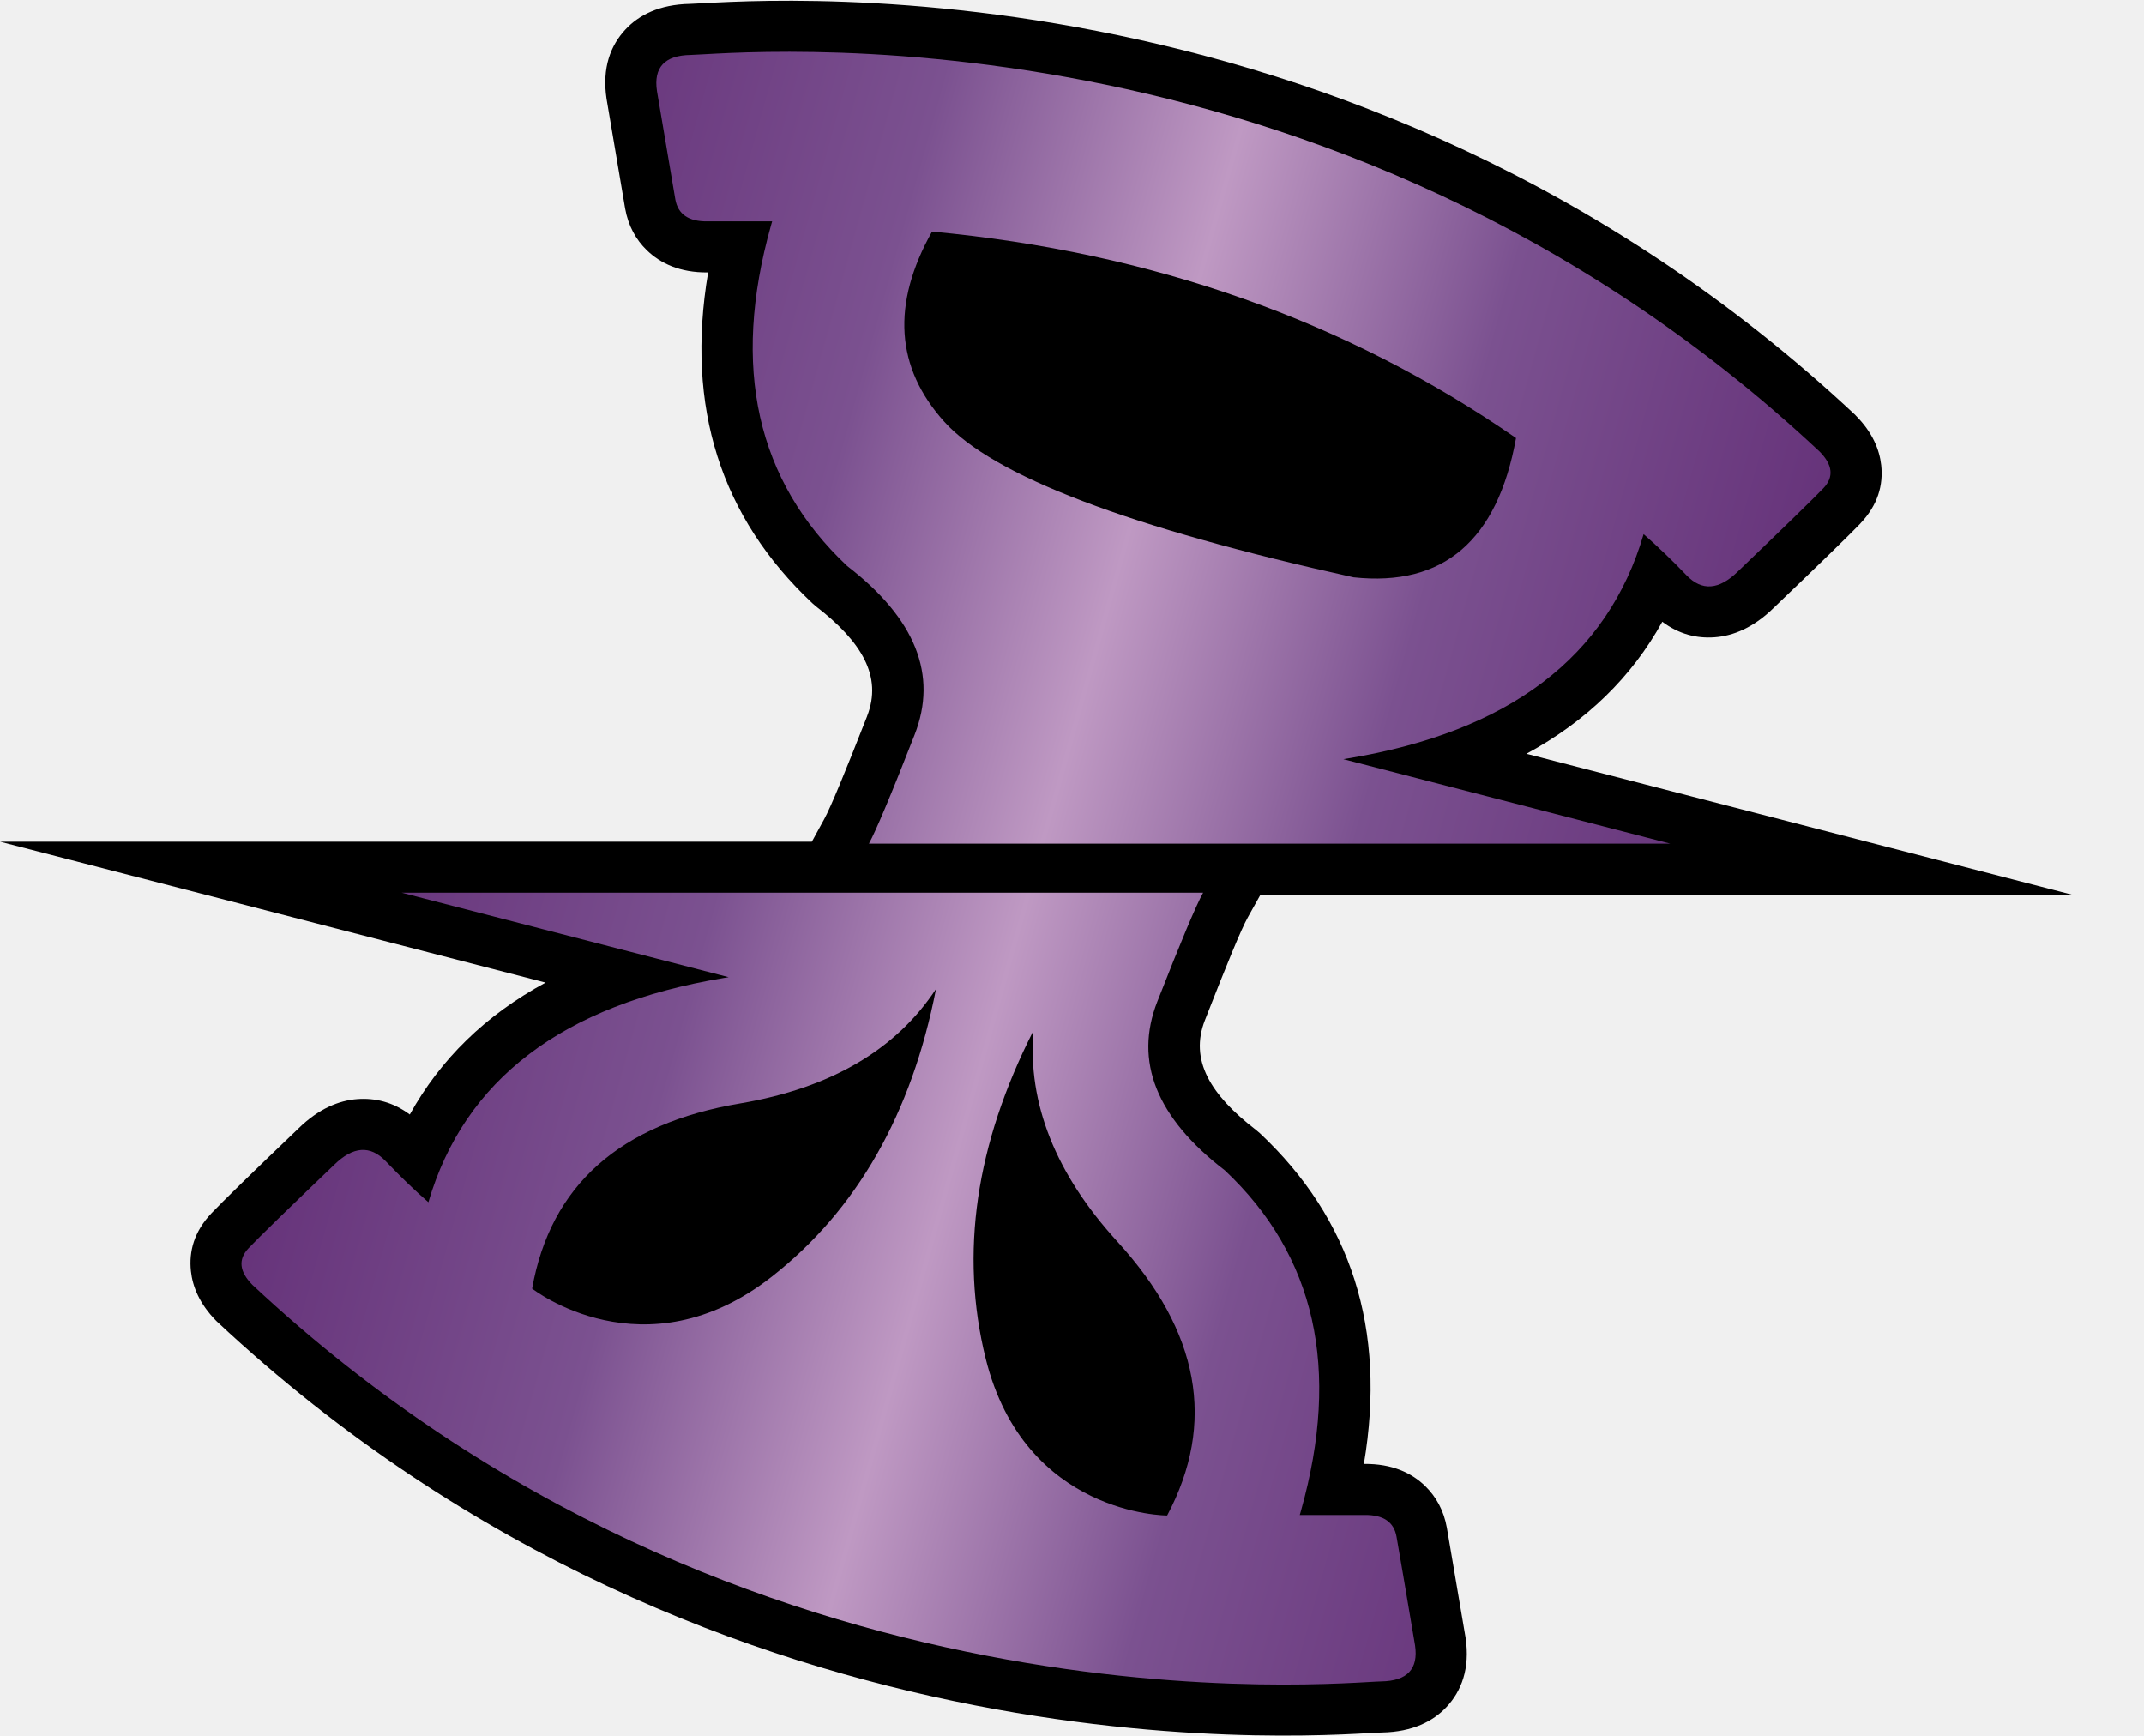
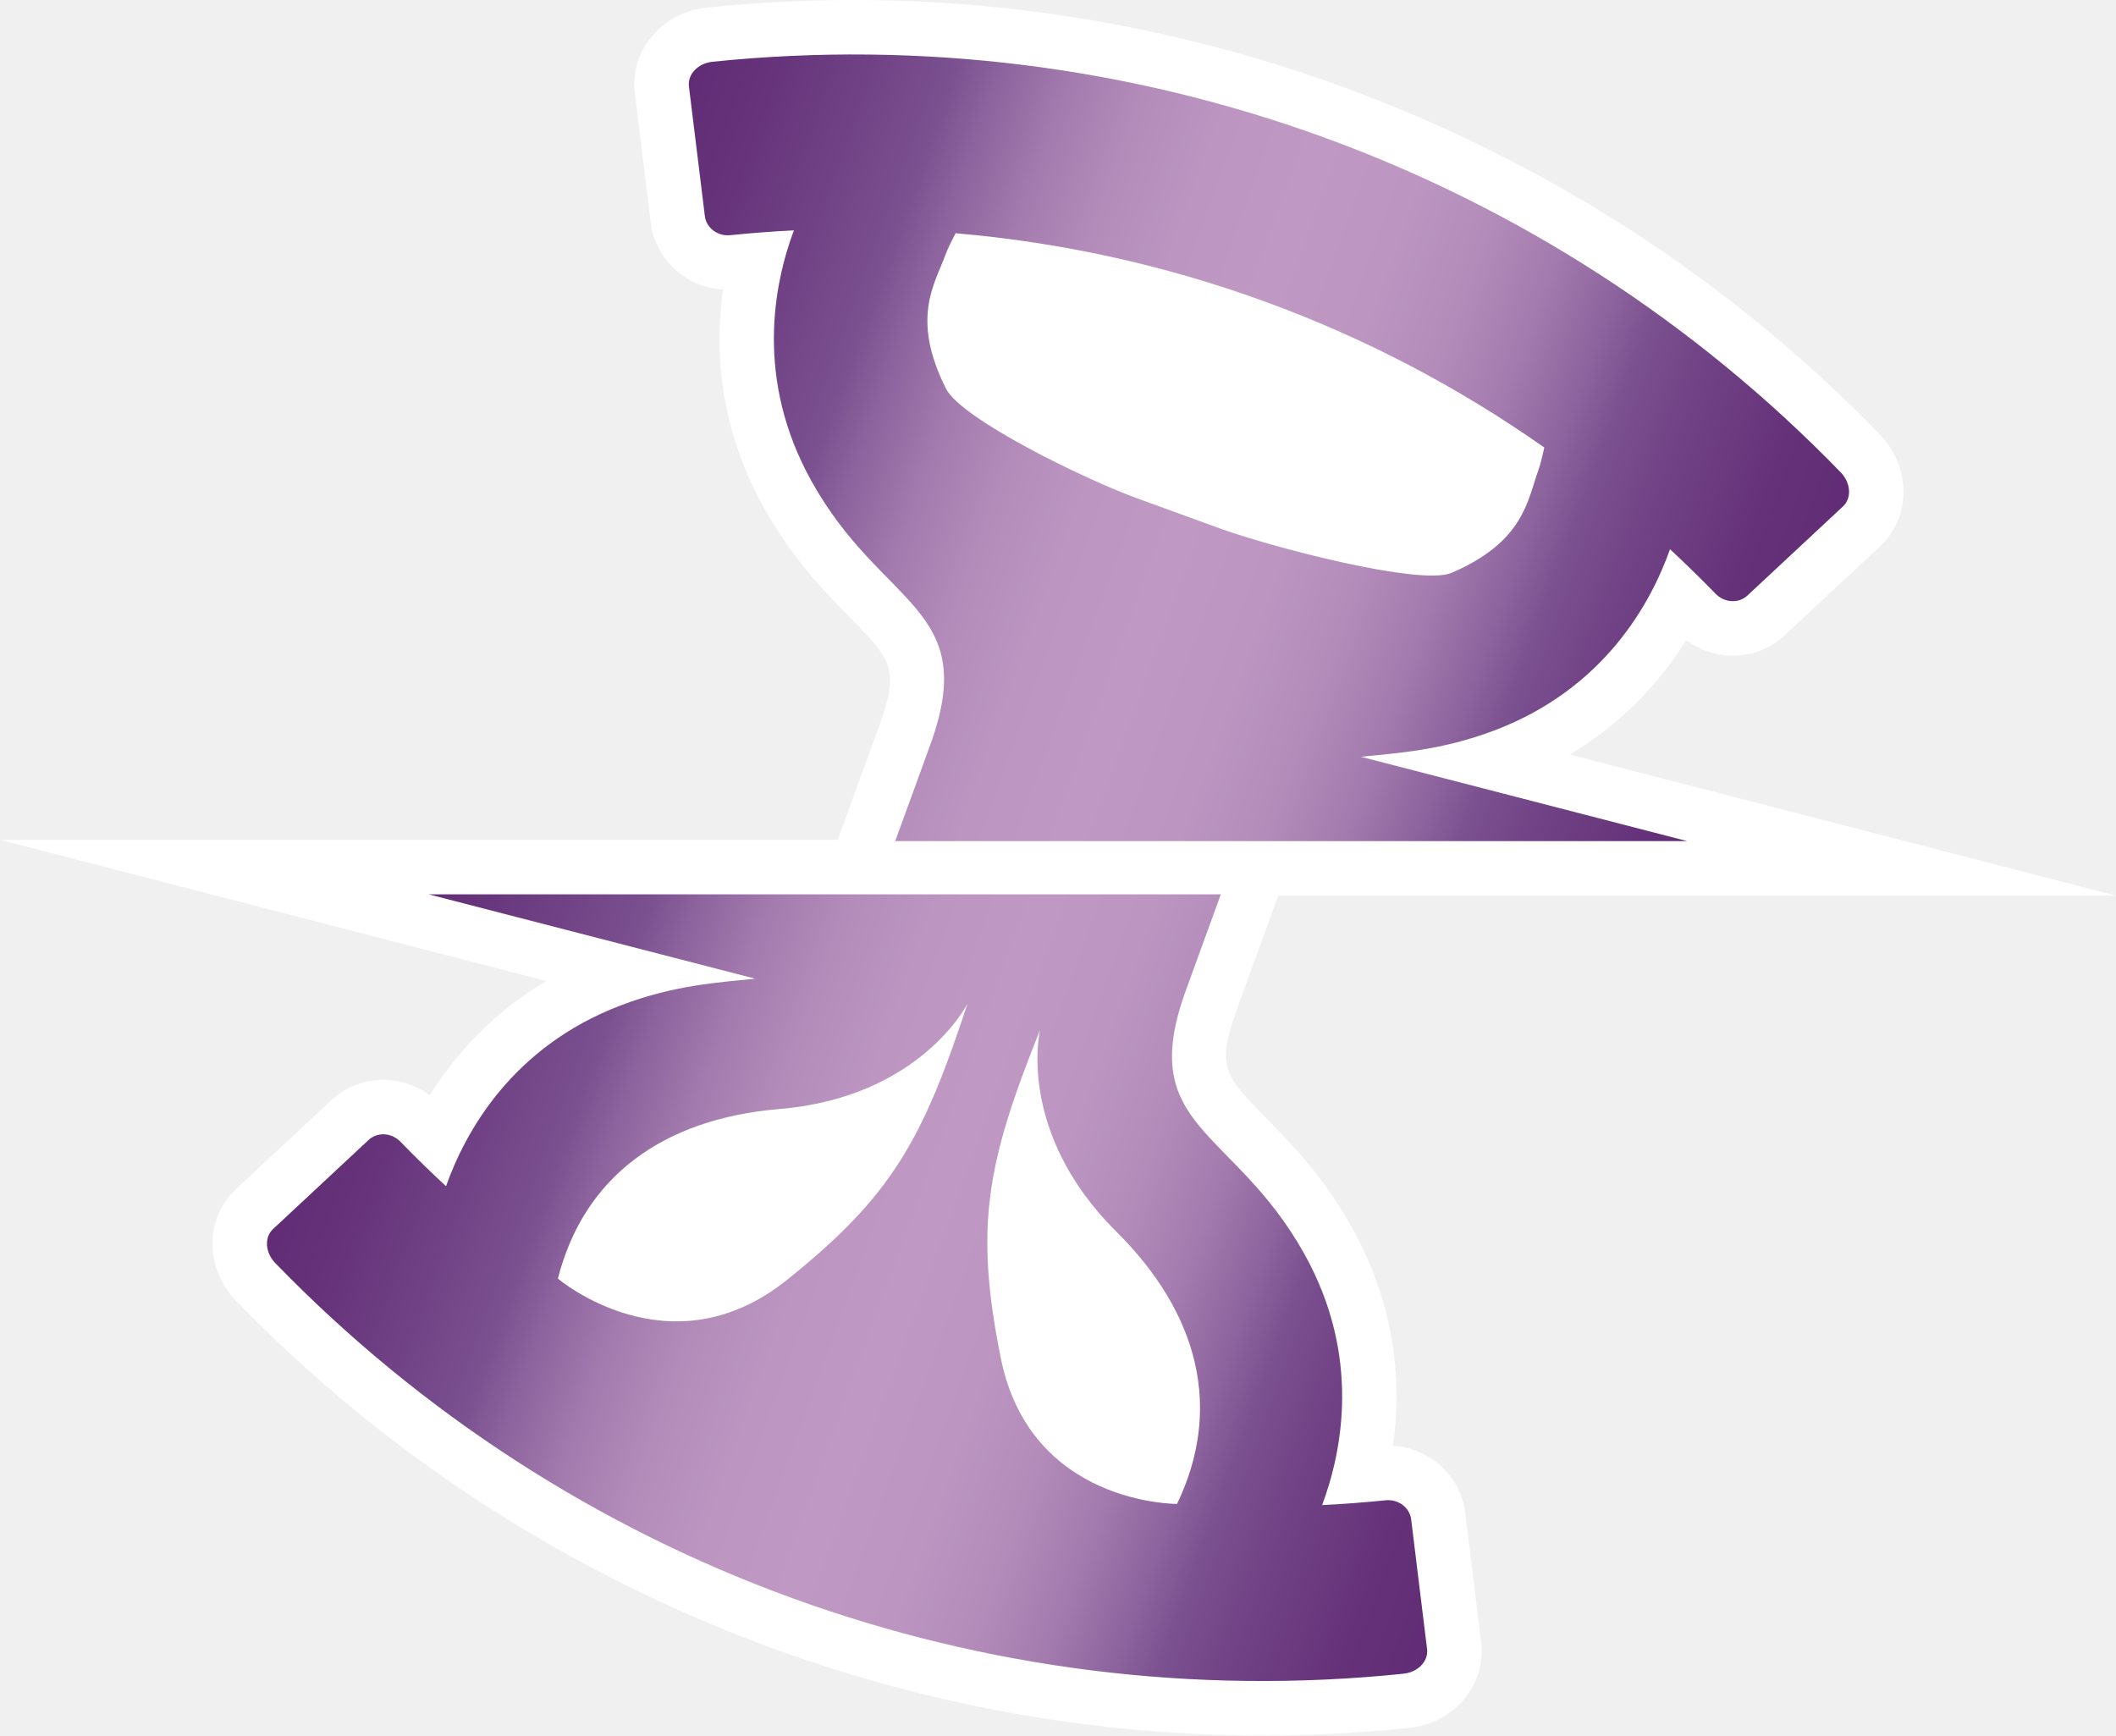
- <svg xmlns="http://www.w3.org/2000/svg" width="21" height="17" viewBox="0 0 21 17" version="1.1" xml:space="preserve" style="fill-rule:evenodd;clip-rule:evenodd;stroke-linejoin:round;stroke-miterlimit:2;">
-   <path d="M6.936,2.668c-0.224,1.323 0.127,2.4 1.02,3.239l0.037,0.032c0.446,0.344 0.653,0.685 0.5,1.075l-0,0.001c-0.217,0.553 -0.356,0.89 -0.42,1.007l-0.121,0.221l-7.952,-0l5.344,1.38c-0.589,0.319 -1.031,0.752 -1.33,1.292c-0.164,-0.122 -0.339,-0.164 -0.514,-0.151c-0.178,0.013 -0.378,0.093 -0.575,0.286c-0.462,0.441 -0.747,0.72 -0.852,0.83l-0.001,0.001c-0.17,0.179 -0.223,0.373 -0.202,0.568c0.016,0.151 0.084,0.32 0.246,0.485l0.007,0.007c4.972,4.652 11.019,4.032 11.414,4.026l0,-0c0.3,-0.005 0.502,-0.111 0.632,-0.25c0.144,-0.154 0.232,-0.375 0.186,-0.679l-0.183,-1.075c-0.03,-0.171 -0.106,-0.305 -0.212,-0.409c-0.131,-0.128 -0.324,-0.22 -0.598,-0.217l-0.003,0c0.224,-1.323 -0.126,-2.4 -1.019,-3.239l-0.038,-0.032c-0.447,-0.344 -0.653,-0.685 -0.5,-1.075c0.216,-0.552 0.354,-0.888 0.419,-1.005l0.125,-0.224l7.948,-0l-5.343,-1.38c0.589,-0.319 1.032,-0.752 1.331,-1.293c0.164,0.123 0.338,0.165 0.513,0.152c0.179,-0.013 0.379,-0.093 0.576,-0.286c0.46,-0.44 0.745,-0.718 0.851,-0.828l0.001,-0.002c0.171,-0.18 0.224,-0.375 0.203,-0.57c-0.017,-0.151 -0.085,-0.321 -0.249,-0.485l-0.006,-0.007c-4.971,-4.651 -11.018,-4.031 -11.413,-4.025l-0,0c-0.301,0.005 -0.503,0.112 -0.632,0.251c-0.144,0.154 -0.231,0.374 -0.185,0.678l0.182,1.074c0.031,0.173 0.107,0.307 0.212,0.409c0.133,0.129 0.325,0.221 0.598,0.218l0.003,-0Z" />
-   <path d="M11.784,8.743c-0.069,0.124 -0.218,0.479 -0.448,1.065c-0.23,0.586 -0.01,1.138 0.661,1.654c0.888,0.835 1.136,1.946 0.746,3.333l-0.012,0.042l0.636,0c0.183,-0.002 0.287,0.069 0.312,0.214c0.026,0.145 0.086,0.499 0.181,1.062c0.035,0.232 -0.076,0.35 -0.331,0.354c-0.383,0.006 -6.246,0.617 -11.057,-3.884c-0.128,-0.13 -0.141,-0.249 -0.038,-0.358c0.103,-0.108 0.383,-0.381 0.84,-0.818c0.184,-0.18 0.351,-0.193 0.502,-0.037c0.15,0.157 0.29,0.292 0.42,0.404c0.352,-1.202 1.316,-1.934 2.893,-2.196l0.048,-0.008l-3.202,-0.827l7.849,0Zm-1.662,1.352c-0.566,1.111 -0.722,2.18 -0.468,3.208c0.382,1.541 1.778,1.539 1.778,1.539c0.482,-0.907 0.318,-1.802 -0.49,-2.685c-0.603,-0.662 -0.877,-1.35 -0.82,-2.062Zm-0.954,-0.409c-0.394,0.597 -1.033,0.97 -1.916,1.12c-1.18,0.198 -1.86,0.803 -2.04,1.814c0,0 1.1,0.862 2.349,-0.118c0.832,-0.653 1.368,-1.592 1.607,-2.816Zm8.654,-5.264c0.129,0.13 0.142,0.249 0.039,0.358c-0.104,0.108 -0.384,0.381 -0.84,0.818c-0.184,0.18 -0.351,0.193 -0.502,0.036c-0.134,-0.14 -0.274,-0.275 -0.42,-0.403c-0.352,1.202 -1.316,1.934 -2.893,2.196l-0.048,0.008l3.201,0.827l-7.848,0c0.068,-0.124 0.218,-0.479 0.447,-1.065c0.23,-0.586 0.01,-1.138 -0.66,-1.654c-0.888,-0.835 -1.137,-1.946 -0.747,-3.333l0.012,-0.042l-0.636,0c-0.182,0.002 -0.286,-0.07 -0.312,-0.214c-0.06,-0.354 -0.12,-0.708 -0.18,-1.062c-0.035,-0.232 0.075,-0.35 0.33,-0.354c0.383,-0.006 6.247,-0.617 11.057,3.884Zm-8.693,-2.154c-0.398,0.71 -0.358,1.33 0.119,1.861c0.477,0.531 1.814,1.04 4.01,1.525c0.88,0.094 1.41,-0.36 1.591,-1.364c-1.659,-1.148 -3.566,-1.821 -5.72,-2.022Z" style="fill:url(#_Linear1);fill-rule:nonzero;" />
-   <defs>
-     <linearGradient id="_Linear1" x1="0" y1="0" x2="1" y2="0" gradientUnits="userSpaceOnUse" gradientTransform="matrix(14,4,-4.10965,14.3838,3,7)">
-       <stop offset="0" style="stop-color:#612c75;stop-opacity:1" />
-       <stop offset="0.3" style="stop-color:#7b5190;stop-opacity:1" />
-       <stop offset="0.5" style="stop-color:#bf99c3;stop-opacity:1" />
-       <stop offset="0.7" style="stop-color:#7b5190;stop-opacity:1" />
-       <stop offset="1" style="stop-color:#612c75;stop-opacity:1" />
+ <svg xmlns="http://www.w3.org/2000/svg" xml:space="preserve" width="143.998" height="118.103" viewBox="0 0 143.998 118.103">
+   <g transform="translate(-3.057 -5.723)">
+     <path fill="#fff" d="M88.948 123.824c-26.165-.002-51.614-10.78-69.822-29.571-1.063-1.097-1.647-2.57-1.606-4.044.038-1.382.605-2.65 1.599-3.569l6.497-6.059a5.16 5.16 0 0 1 3.52-1.377 5.36 5.36 0 0 1 3.169 1.051c1.677-2.681 4.191-5.565 7.923-7.776L3.057 62.875l57.007.001 2.814-7.73c1.428-3.924.835-4.53-2.014-7.436-1.731-1.768-3.887-3.966-5.813-7.421-3.067-5.5-3.366-10.769-2.794-14.855-2.513-.152-4.596-2.051-4.912-4.536l-1.086-8.845c-.167-1.332.212-2.667 1.073-3.751.917-1.154 2.312-1.906 3.828-2.063a98 98 0 0 1 10.005-.516c26.164 0 51.613 10.777 69.823 29.57 1.059 1.093 1.646 2.566 1.604 4.04a5 5 0 0 1-1.598 3.573l-6.498 6.06a5.15 5.15 0 0 1-3.518 1.377 5.35 5.35 0 0 1-3.171-1.052c-1.677 2.682-4.192 5.566-7.924 7.777l37.172 9.604-57.008-.002-2.813 7.729c-1.429 3.925-.835 4.529 2.014 7.437 1.731 1.768 3.888 3.967 5.813 7.422 3.067 5.5 3.365 10.769 2.791 14.855 2.517.153 4.6 2.052 4.915 4.537l1.085 8.845c.169 1.33-.212 2.668-1.074 3.752-.917 1.153-2.312 1.905-3.828 2.062a97 97 0 0 1-9.998.517z" />
+     <linearGradient id="a" x1="35.66" x2="114.453" y1="50.433" y2="79.112" gradientUnits="userSpaceOnUse">
+       <stop offset="0" style="stop-color:#612c75" />
+       <stop offset=".07" style="stop-color:#67357c" />
+       <stop offset=".184" style="stop-color:#784d8d" />
+       <stop offset=".2" style="stop-color:#7b5190" />
+       <stop offset=".234" style="stop-color:#8c639d" />
+       <stop offset=".291" style="stop-color:#a37bae" />
+       <stop offset=".352" style="stop-color:#b38cba" />
+       <stop offset=".418" style="stop-color:#bc96c1" />
+       <stop offset=".5" style="stop-color:#bf99c3" />
+       <stop offset=".582" style="stop-color:#bc96c1" />
+       <stop offset=".648" style="stop-color:#b38cba" />
+       <stop offset=".709" style="stop-color:#a37bae" />
+       <stop offset=".766" style="stop-color:#8c639d" />
+       <stop offset=".8" style="stop-color:#7b5190" />
+       <stop offset=".855" style="stop-color:#714285" />
+       <stop offset=".937" style="stop-color:#653279" />
+       <stop offset="1" style="stop-color:#612c75" />
    </linearGradient>
-   </defs>
+     <path fill="url(#a)" d="M100.172 117.945q-.54-4.414-1.083-8.831c-.104-.813-.882-1.384-1.738-1.296a81 81 0 0 1-4.321.327c1.354-3.617 2.68-10.117-1.205-17.084-4.818-8.642-11.496-8.524-8.072-17.931l2.383-6.547H32.23l22.213 5.739c-2.496.263-5.484.424-9.128 1.813-7.454 2.838-10.615 8.67-11.905 12.311a82 82 0 0 1-3.101-3.028c-.599-.619-1.563-.68-2.164-.124l-6.507 6.068c-.602.556-.54 1.599.151 2.312a93.52 93.52 0 0 0 76.782 27.946c.989-.102 1.704-.861 1.601-1.675M56.59 92.839c-7.975 6.369-15.567-.108-15.567-.108 1.766-6.92 7.122-10.871 15.076-11.539 9.627-.81 12.8-7.178 12.8-7.178-3.036 9.245-5.132 13.09-12.309 18.825m26.567 15.227s-9.98.08-11.994-9.924c-1.813-9.006-.946-13.298 2.671-22.333 0 0-1.664 6.918 5.191 13.726 5.664 5.625 7.228 12.095 4.132 18.531m33.547-64.967a85 85 0 0 1 3.102 3.029c.598.618 1.562.681 2.163.124q3.255-3.033 6.507-6.068c.602-.556.54-1.598-.15-2.312A93.54 93.54 0 0 0 51.542 9.926c-.987.102-1.705.861-1.602 1.674l1.084 8.831c.103.813.881 1.386 1.738 1.296a82 82 0 0 1 4.321-.328c-1.353 3.618-2.679 10.118 1.207 17.084 4.819 8.642 11.496 8.525 8.072 17.931l-2.383 6.548 53.905.001-22.213-5.74c2.495-.262 5.483-.424 9.129-1.812 7.453-2.839 10.614-8.67 11.904-12.312m-14.859 1.604c-2.132.915-12.329-1.765-15.828-3.039l-5.613-2.044c-3.499-1.272-11.92-5.37-12.966-7.442-2.421-4.801-.772-7.105-.032-9.142.117-.322.358-.823.684-1.44a81.7 81.7 0 0 1 40.059 14.58c-.148.682-.287 1.221-.403 1.543-.741 2.036-.961 4.862-5.901 6.984" style="fill:url(#a)" />
+   </g>
</svg>
